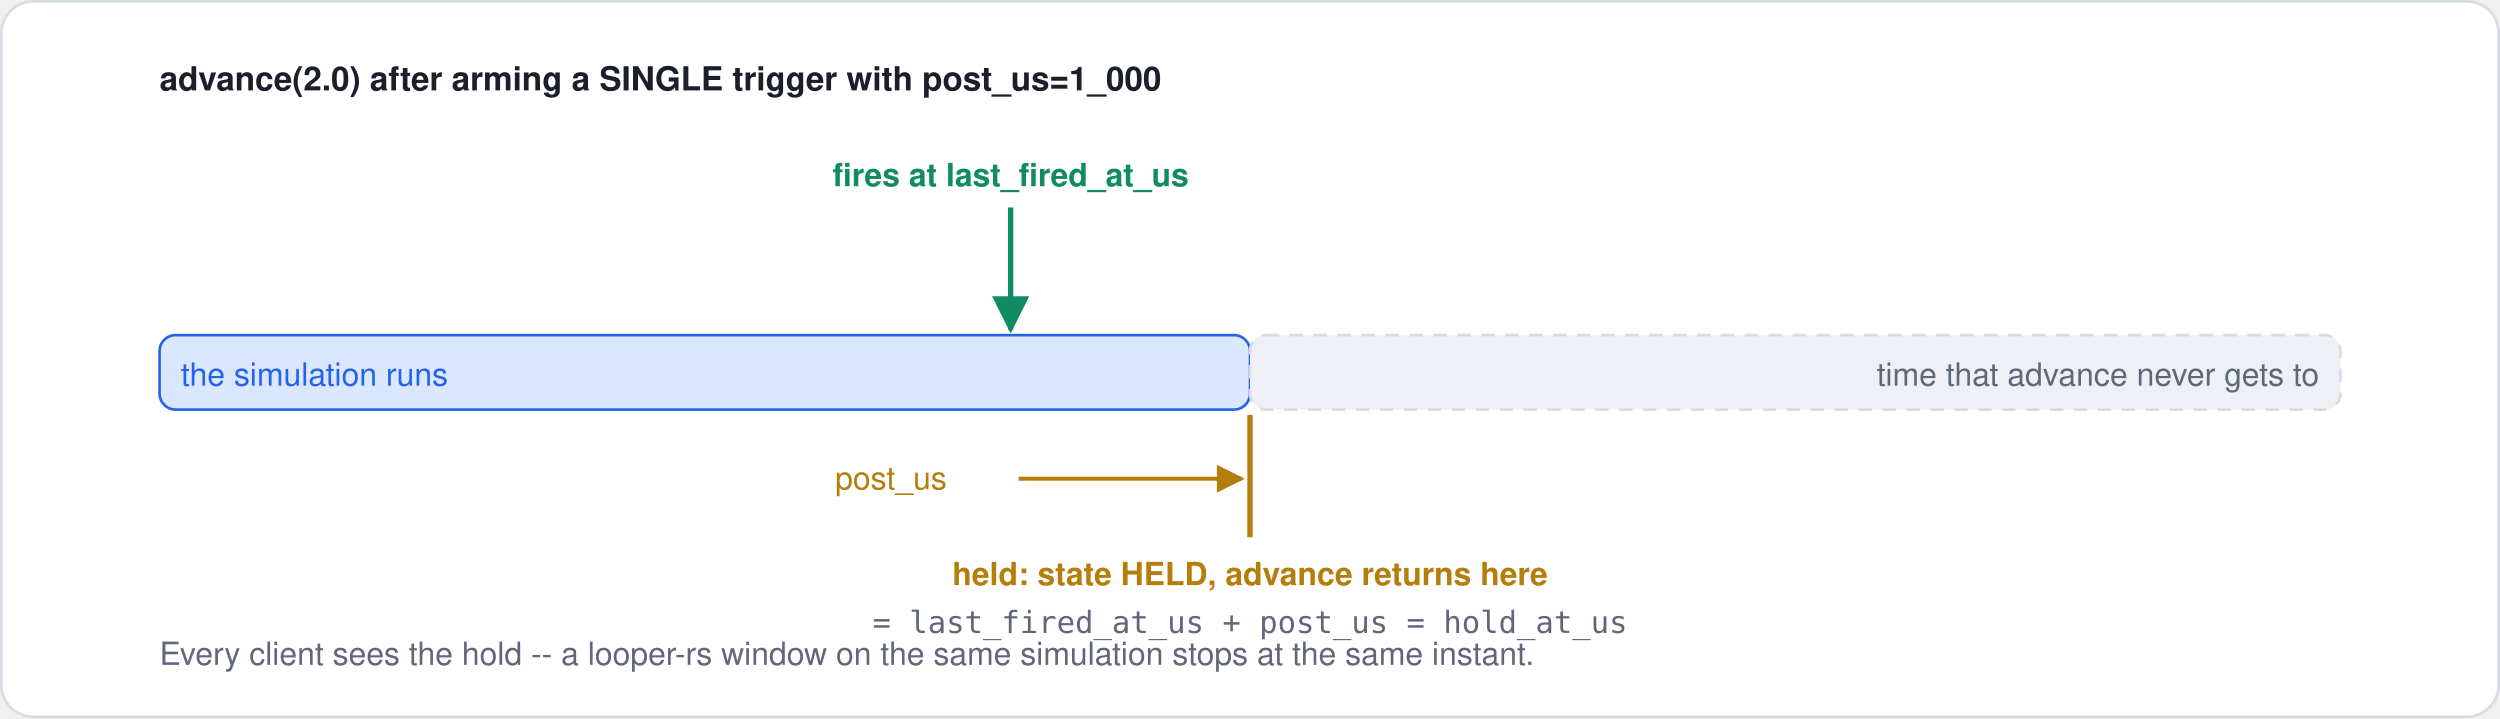
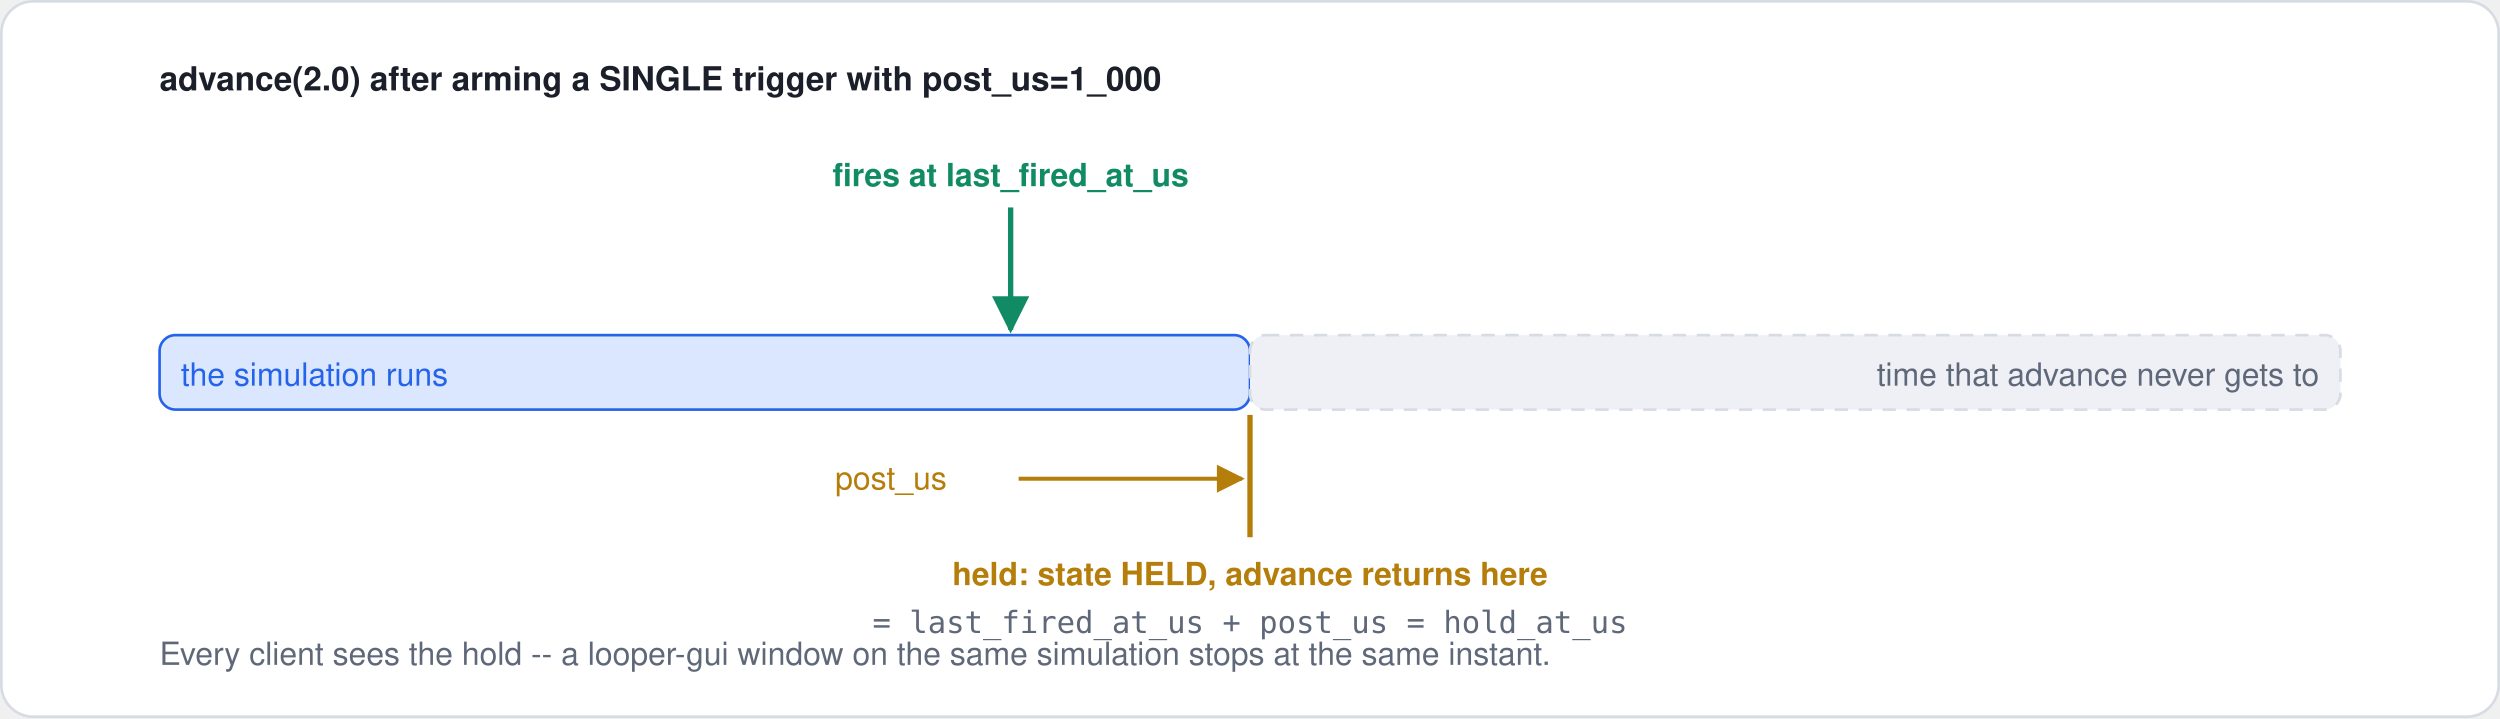
<svg xmlns="http://www.w3.org/2000/svg" width="940" height="270" viewBox="0 0 940 270" role="img">
  <defs>
    <marker id="arrow" viewBox="0 0 10 10" refX="9" refY="5" markerWidth="7" markerHeight="7" orient="auto-start-reverse">
      <path d="M0,0 L10,5 L0,10 z" fill="context-stroke" />
    </marker>
  </defs>
  <rect x="0.5" y="0.5" width="939" height="269" rx="12" fill="#ffffff" stroke="#d7dbe4" />
  <text x="60" y="34" font-family="Segoe UI, Helvetica Neue, Helvetica, Arial, sans-serif" font-size="12.5" fill="#1b1f2a" font-weight="bold" text-anchor="start">advance(2.0) after arming a SINGLE trigger with post_us=1_000</text>
  <line x1="60" y1="140" x2="880" y2="140" stroke="#5f6879" stroke-width="1.5" />
  <rect x="60" y="126" width="410" height="28" rx="6" fill="#dbe7ff" stroke="#2563eb" stroke-width="1" />
  <text x="68" y="145" font-family="Segoe UI, Helvetica Neue, Helvetica, Arial, sans-serif" font-size="12" fill="#2563eb" font-weight="normal" text-anchor="start">the simulation runs</text>
  <rect x="470" y="126" width="410" height="28" rx="6" fill="#eef0f5" stroke="#d7dbe4" stroke-width="1" stroke-dasharray="5 4" />
  <text x="872" y="145" font-family="Segoe UI, Helvetica Neue, Helvetica, Arial, sans-serif" font-size="12" fill="#5f6879" font-weight="normal" text-anchor="end">time that advance never gets to</text>
  <line x1="380" y1="78" x2="380" y2="124" stroke="#108b63" stroke-width="2" marker-end="url(#arrow)" />
  <text x="380" y="70" font-family="Segoe UI, Helvetica Neue, Helvetica, Arial, sans-serif" font-size="12" fill="#108b63" font-weight="bold" text-anchor="middle">fires at last_fired_at_us</text>
  <line x1="470" y1="156" x2="470" y2="202" stroke="#b57d09" stroke-width="2" />
  <text x="470" y="220" font-family="Segoe UI, Helvetica Neue, Helvetica, Arial, sans-serif" font-size="12" fill="#b57d09" font-weight="bold" text-anchor="middle">held: state HELD, advance returns here</text>
  <text x="470" y="238" font-family="Consolas, Menlo, DejaVu Sans Mono, monospace" font-size="11.5" fill="#5f6879" font-weight="normal" text-anchor="middle" xml:space="preserve">= last_fired_at_us + post_us = hold_at_us</text>
  <line x1="383" y1="180" x2="467" y2="180" stroke="#b57d09" stroke-width="1.5" marker-end="url(#arrow)" />
  <text x="335.0" y="184" font-family="Segoe UI, Helvetica Neue, Helvetica, Arial, sans-serif" font-size="12" fill="#b57d09" font-weight="normal" text-anchor="middle">post_us</text>
-   <text x="60" y="250" font-family="Segoe UI, Helvetica Neue, Helvetica, Arial, sans-serif" font-size="12" fill="#5f6879" font-weight="normal" text-anchor="start">Every client sees the hold -- a looper-rs window on the same simulation stops at the same instant.</text>
+   <text x="60" y="250" font-family="Segoe UI, Helvetica Neue, Helvetica, Arial, sans-serif" font-size="12" fill="#5f6879" font-weight="normal" text-anchor="start">Every client sees the hold -- a looper-gui window on the same simulation stops at the same instant.</text>
</svg>
